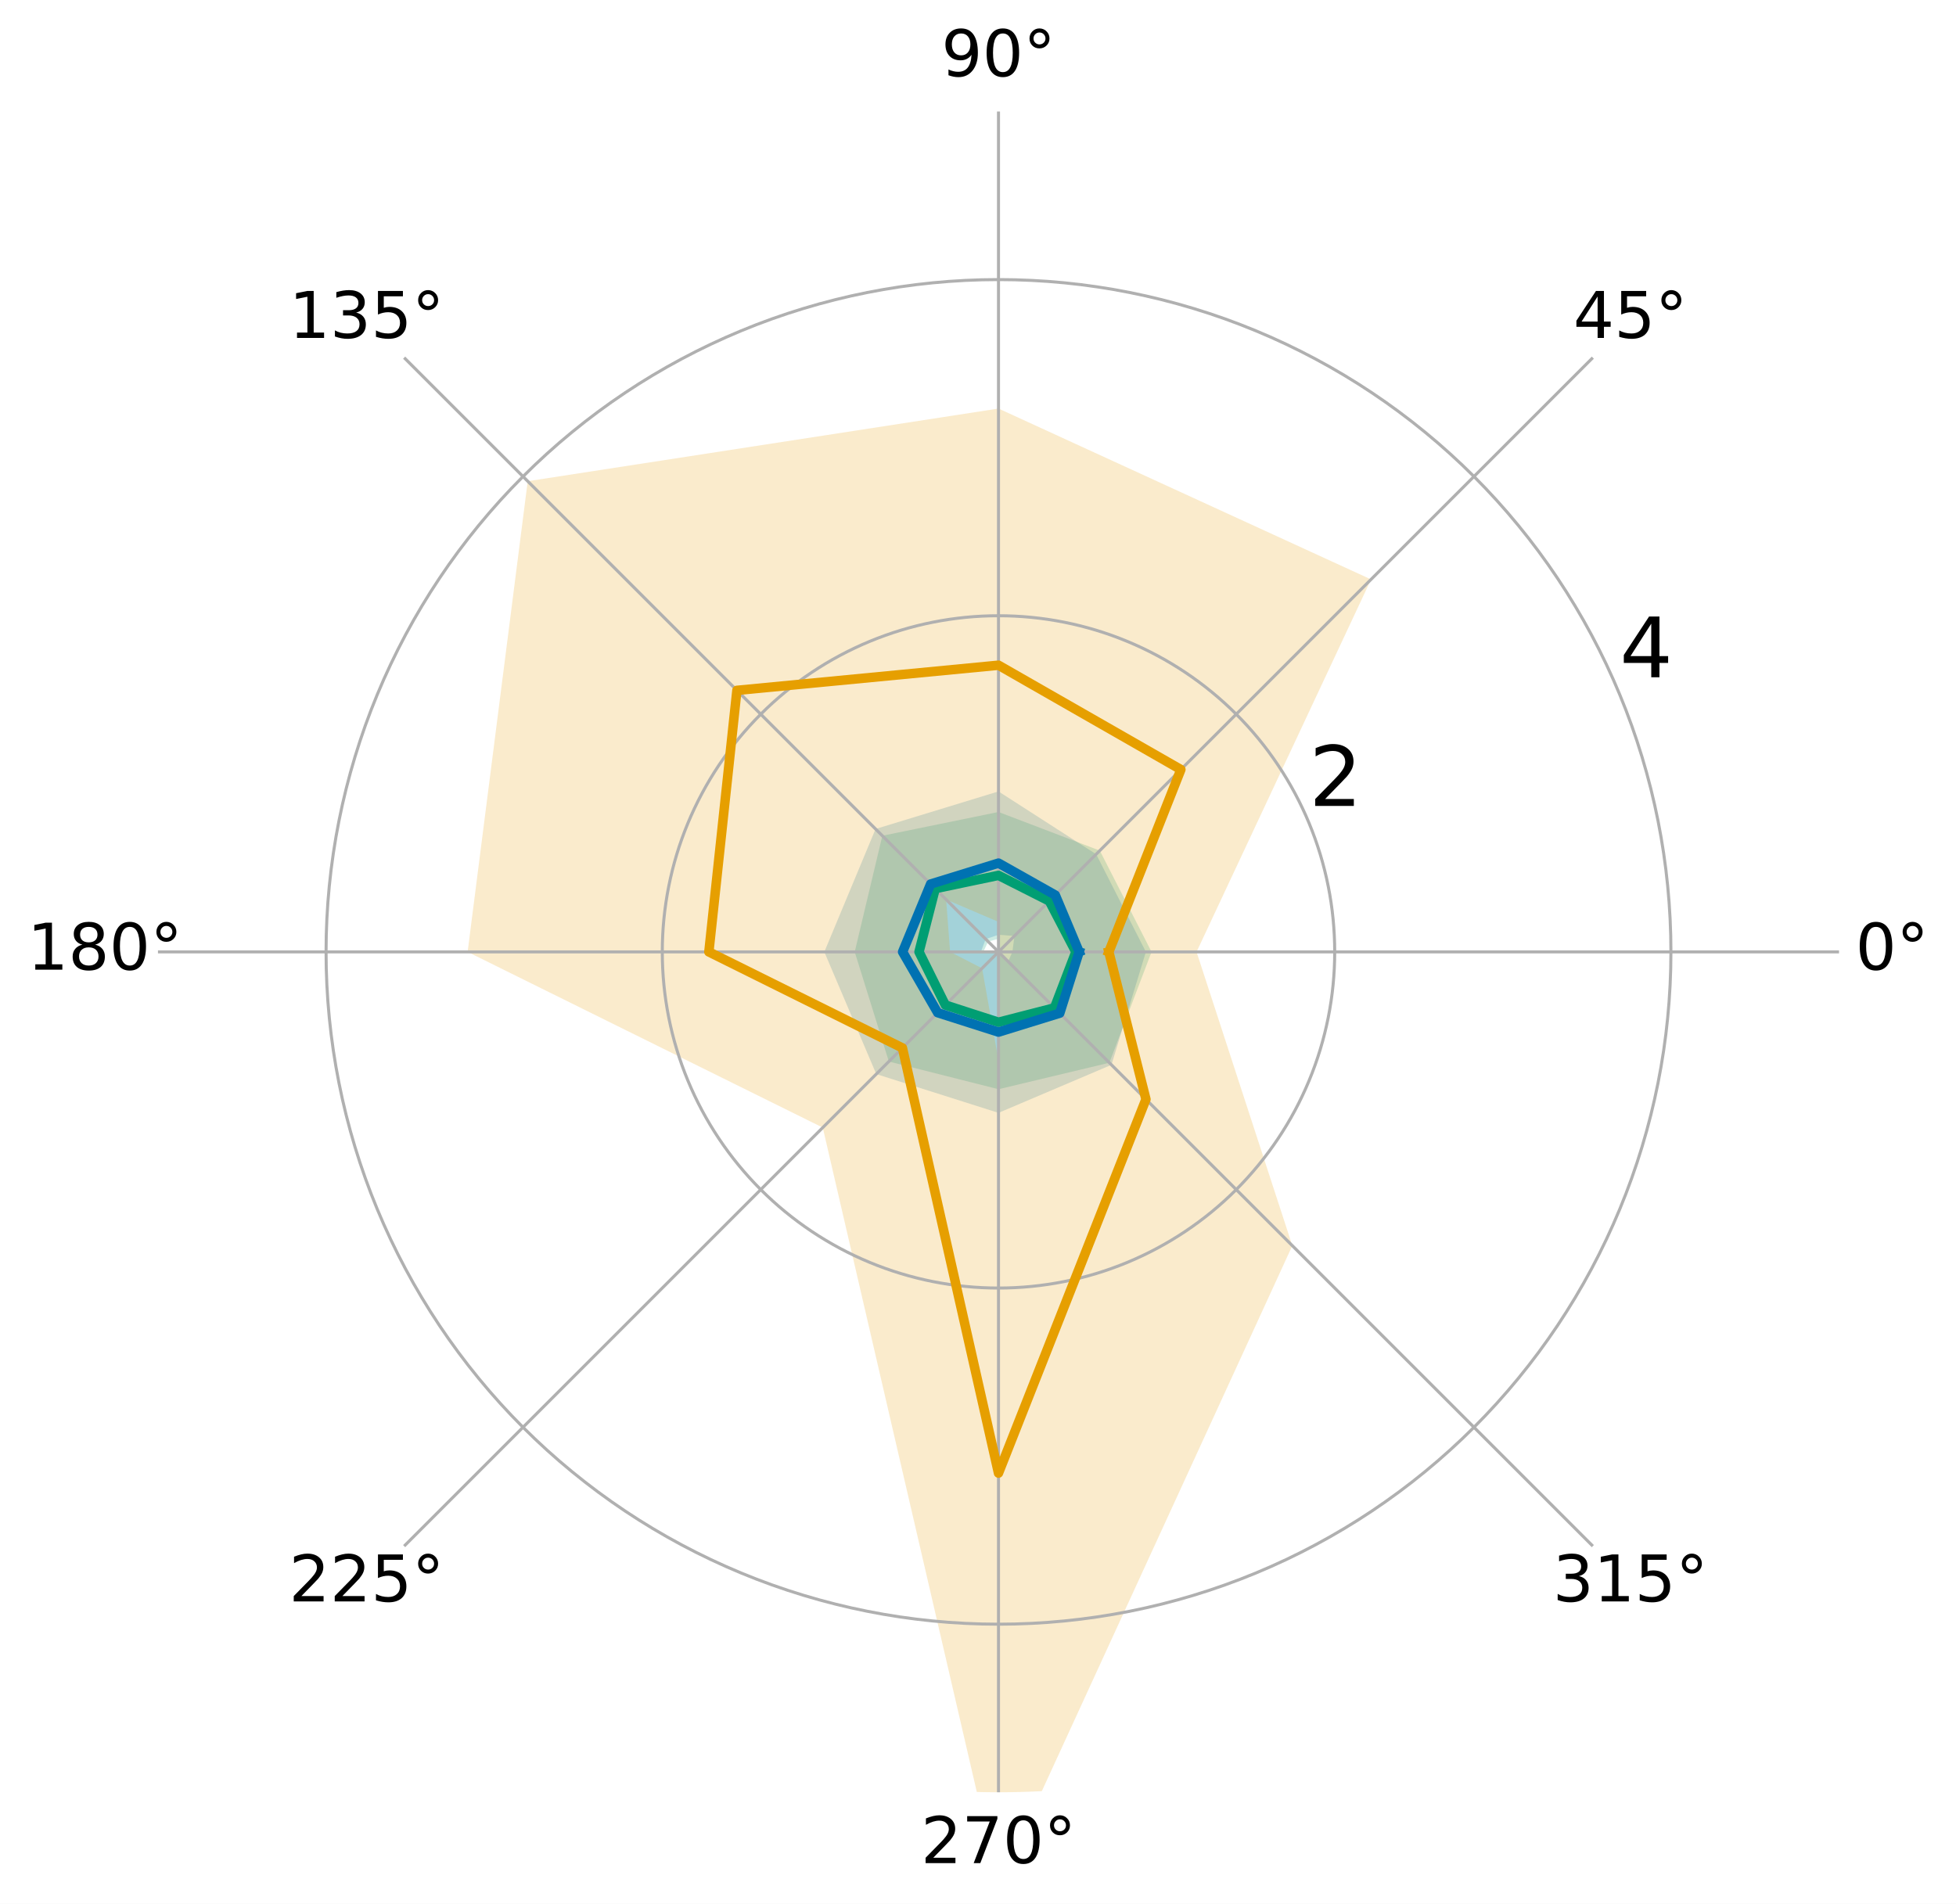
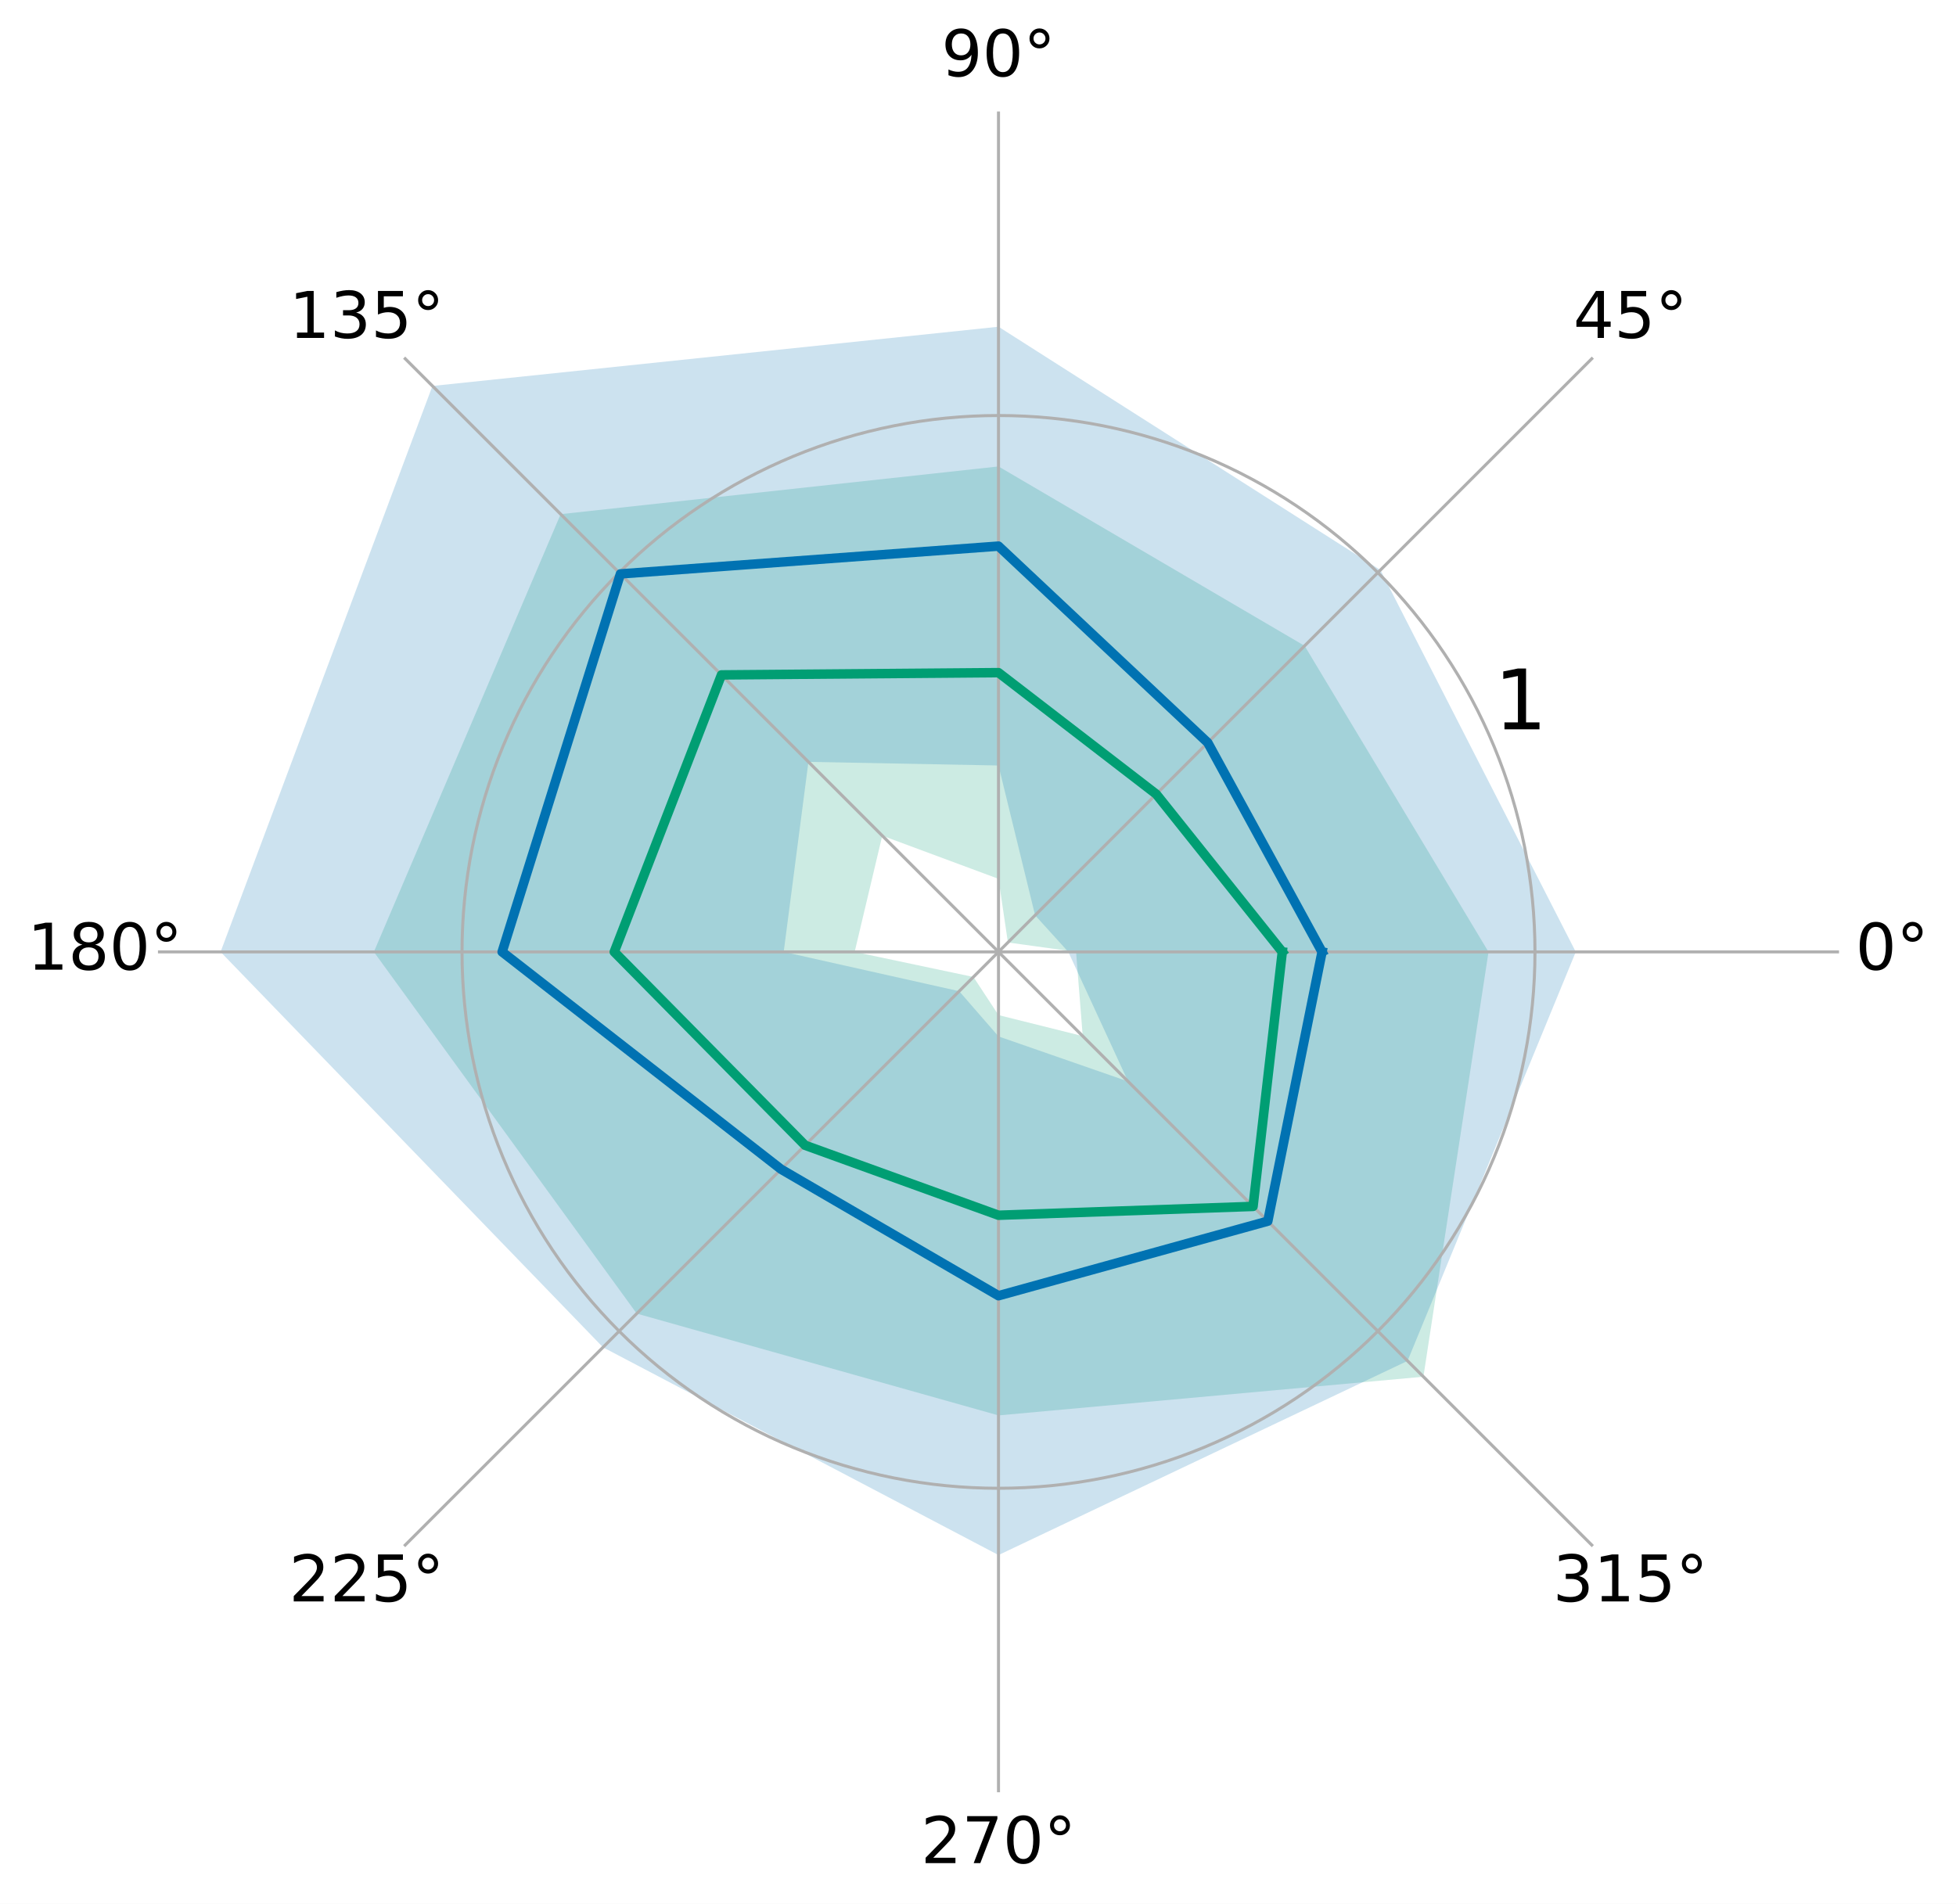
<svg xmlns="http://www.w3.org/2000/svg" xmlns:xlink="http://www.w3.org/1999/xlink" width="516.053pt" height="502.373pt" viewBox="0 0 516.053 502.373" version="1.1">
  <defs>
    <style type="text/css">*{stroke-linejoin: round; stroke-linecap: butt}</style>
  </defs>
  <g id="figure_1">
    <g id="patch_1">
      <path d="M 0 502.373  L 516.053 502.373  L 516.053 0  L 0 0  z " style="fill: #ffffff" />
    </g>
    <g id="axes_1">
      <g id="patch_2">
        <path d="M 485.194 251.186  C 485.194 222.065 479.458 193.227 468.314 166.323  C 457.17 139.418 440.834 114.97 420.242 94.378  C 399.651 73.787 375.203 57.451 348.298 46.307  C 321.394 35.163 292.556 29.426 263.434 29.426  C 234.313 29.426 205.475 35.163 178.57 46.307  C 151.666 57.451 127.218 73.787 106.626 94.378  C 86.035 114.97 69.699 139.418 58.555 166.323  C 47.411 193.227 41.674 222.065 41.674 251.186  C 41.674 280.308 47.411 309.146 58.555 336.05  C 69.699 362.955 86.035 387.403 106.626 407.994  C 127.218 428.586 151.666 444.922 178.57 456.066  C 205.475 467.21 234.313 472.946 263.434 472.946  C 292.556 472.946 321.394 467.21 348.298 456.066  C 375.203 444.922 399.651 428.586 420.242 407.994  C 440.834 387.403 457.17 362.955 468.314 336.05  C 479.458 309.146 485.194 280.308 485.194 251.186  M 263.434 251.186  C 263.434 251.186 263.434 251.186 263.434 251.186  C 263.434 251.186 263.434 251.186 263.434 251.186  C 263.434 251.186 263.434 251.186 263.434 251.186  C 263.434 251.186 263.434 251.186 263.434 251.186  C 263.434 251.186 263.434 251.186 263.434 251.186  C 263.434 251.186 263.434 251.186 263.434 251.186  C 263.434 251.186 263.434 251.186 263.434 251.186  C 263.434 251.186 263.434 251.186 263.434 251.186  C 263.434 251.186 263.434 251.186 263.434 251.186  C 263.434 251.186 263.434 251.186 263.434 251.186  C 263.434 251.186 263.434 251.186 263.434 251.186  C 263.434 251.186 263.434 251.186 263.434 251.186  C 263.434 251.186 263.434 251.186 263.434 251.186  C 263.434 251.186 263.434 251.186 263.434 251.186  C 263.434 251.186 263.434 251.186 263.434 251.186  C 263.434 251.186 263.434 251.186 263.434 251.186  z " style="fill: #ffffff" />
      </g>
      <g id="PolyCollection_1">
        <defs>
-           <path id="m8022893c5c" d="M 303.815 -251.186  L 263.867 -251.186  L 263.524 -251.276  L 263.434 -254.644  L 260.699 -253.922  L 259.432 -251.186  L 263.434 -251.186  L 263.434 -250.305  L 263.712 -250.909  L 263.867 -251.186  L 303.815 -251.186  L 303.815 -251.186  L 292.686 -221.935  L 263.434 -214.948  L 234.505 -222.257  L 225.499 -251.186  L 232.786 -281.835  L 263.434 -288.109  L 290.163 -277.915  L 303.815 -251.186  z " />
+           <path id="m81c9a04f20" d="M 392.718 -251.186  L 283.899 -251.186  L 265.92 -253.672  L 263.434 -270.464  L 232.768 -281.853  L 225.485 -251.186  L 256.816 -244.568  L 263.434 -234.512  L 285.657 -228.964  L 283.899 -251.186  L 392.718 -251.186  L 392.718 -251.186  L 375.537 -139.084  L 263.434 -128.873  L 167.991 -155.743  L 98.636 -251.186  L 147.922 -366.698  L 263.434 -379.288  L 344.197 -331.949  L 392.718 -251.186  z " />
        </defs>
-         <g clip-path="url(#p67bd4f01f7)">
-           <use xlink:href="#m8022893c5c" x="0" y="502.373" style="fill: #009e73; fill-opacity: 0.2" />
+         <g clip-path="url(#p110405dc94)">
+           <use xlink:href="#m81c9a04f20" x="0" y="502.373" style="fill: #009e73; fill-opacity: 0.2" />
        </g>
      </g>
      <g id="PolyCollection_2">
        <defs>
-           <path id="mf797a9672e" d="M 302.324 -251.186  L 267.106 -251.186  L 267.639 -255.391  L 263.434 -255.696  L 260.058 -254.563  L 258.785 -251.186  L 263.434 -251.186  L 263.434 -251.186  L 265.966 -248.655  L 267.106 -251.186  L 302.324 -251.186  L 302.324 -251.186  L 293.238 -221.383  L 263.434 -208.71  L 231.189 -218.941  L 217.48 -251.186  L 231 -283.621  L 263.434 -293.535  L 289.206 -276.958  L 302.324 -251.186  z " />
+           <path id="m78ba71f3b0" d="M 415.738 -251.186  L 281.855 -251.186  L 273.091 -260.843  L 263.434 -300.374  L 213.29 -301.331  L 206.762 -251.186  L 253.062 -240.814  L 263.434 -228.885  L 297.617 -217.004  L 281.855 -251.186  L 415.738 -251.186  L 415.738 -251.186  L 371.359 -143.261  L 263.434 -92.023  L 159.09 -146.842  L 58.194 -251.186  L 114.093 -400.527  L 263.434 -416.156  L 364.199 -351.952  L 415.738 -251.186  z " />
        </defs>
-         <g clip-path="url(#p67bd4f01f7)">
-           <use xlink:href="#mf797a9672e" x="0" y="502.373" style="fill: #0072b2; fill-opacity: 0.2" />
-         </g>
-       </g>
-       <g id="PolyCollection_3">
-         <defs>
-           <path id="m55e66bf75f" d="M 315.687 -251.186  L 269.41 -251.186  L 263.434 -251.186  L 263.434 -259.107  L 249.614 -265.007  L 250.666 -251.186  L 259.104 -246.856  L 263.434 -222.483  L 263.721 -250.9  L 269.41 -251.186  L 315.687 -251.186  L 315.687 -251.186  L 340.952 -173.668  L 263.434 -4.818  L 217.07 -204.822  L 123.374 -251.186  L 139.229 -375.392  L 263.434 -394.565  L 361.722 -349.474  L 315.687 -251.186  z " />
-         </defs>
-         <g clip-path="url(#p67bd4f01f7)">
-           <use xlink:href="#m55e66bf75f" x="0" y="502.373" style="fill: #e69f00; fill-opacity: 0.2" />
+         <g clip-path="url(#p110405dc94)">
+           <use xlink:href="#m78ba71f3b0" x="0" y="502.373" style="fill: #0072b2; fill-opacity: 0.2" />
        </g>
      </g>
      <g id="matplotlib.axis_1">
        <g id="xtick_1">
          <g id="line2d_1">
-             <path d="M 263.434 251.186  L 485.194 251.186  " clip-path="url(#p67bd4f01f7)" style="fill: none; stroke: #b0b0b0; stroke-width: 0.8; stroke-linecap: square" />
+             <path d="M 263.434 251.186  L 485.194 251.186  " clip-path="url(#p110405dc94)" style="fill: none; stroke: #b0b0b0; stroke-width: 0.8; stroke-linecap: square" />
          </g>
          <g id="text_1">
            <g transform="translate(489.5362 255.8773) scale(0.17 -0.17)">
              <defs>
                <path id="DejaVuSans-30" d="M 2034 4250  Q 1547 4250 1301 3770  Q 1056 3291 1056 2328  Q 1056 1369 1301 889  Q 1547 409 2034 409  Q 2525 409 2770 889  Q 3016 1369 3016 2328  Q 3016 3291 2770 3770  Q 2525 4250 2034 4250  z M 2034 4750  Q 2819 4750 3233 4129  Q 3647 3509 3647 2328  Q 3647 1150 3233 529  Q 2819 -91 2034 -91  Q 1250 -91 836 529  Q 422 1150 422 2328  Q 422 3509 836 4129  Q 1250 4750 2034 4750  z " transform="scale(0.015625)" />
                <path id="DejaVuSans-b0" d="M 1600 4347  Q 1350 4347 1178 4173  Q 1006 4000 1006 3750  Q 1006 3503 1178 3333  Q 1350 3163 1600 3163  Q 1850 3163 2022 3333  Q 2194 3503 2194 3750  Q 2194 3997 2020 4172  Q 1847 4347 1600 4347  z M 1600 4750  Q 1800 4750 1984 4673  Q 2169 4597 2303 4453  Q 2447 4313 2519 4134  Q 2591 3956 2591 3750  Q 2591 3338 2302 3052  Q 2013 2766 1594 2766  Q 1172 2766 890 3047  Q 609 3328 609 3750  Q 609 4169 896 4459  Q 1184 4750 1600 4750  z " transform="scale(0.015625)" />
              </defs>
              <use xlink:href="#DejaVuSans-30" />
              <use xlink:href="#DejaVuSans-b0" x="63.623" />
            </g>
          </g>
        </g>
        <g id="xtick_2">
          <g id="line2d_2">
-             <path d="M 263.434 251.186  L 420.242 94.378  " clip-path="url(#p67bd4f01f7)" style="fill: none; stroke: #b0b0b0; stroke-width: 0.8; stroke-linecap: square" />
+             <path d="M 263.434 251.186  L 420.242 94.378  " clip-path="url(#p110405dc94)" style="fill: none; stroke: #b0b0b0; stroke-width: 0.8; stroke-linecap: square" />
          </g>
          <g id="text_2">
            <g transform="translate(415.0756 89.16985) scale(0.17 -0.17)">
              <defs>
                <path id="DejaVuSans-34" d="M 2419 4116  L 825 1625  L 2419 1625  L 2419 4116  z M 2253 4666  L 3047 4666  L 3047 1625  L 3713 1625  L 3713 1100  L 3047 1100  L 3047 0  L 2419 0  L 2419 1100  L 313 1100  L 313 1709  L 2253 4666  z " transform="scale(0.015625)" />
                <path id="DejaVuSans-35" d="M 691 4666  L 3169 4666  L 3169 4134  L 1269 4134  L 1269 2991  Q 1406 3038 1543 3061  Q 1681 3084 1819 3084  Q 2600 3084 3056 2656  Q 3513 2228 3513 1497  Q 3513 744 3044 326  Q 2575 -91 1722 -91  Q 1428 -91 1123 -41  Q 819 9 494 109  L 494 744  Q 775 591 1075 516  Q 1375 441 1709 441  Q 2250 441 2565 725  Q 2881 1009 2881 1497  Q 2881 1984 2565 2268  Q 2250 2553 1709 2553  Q 1456 2553 1204 2497  Q 953 2441 691 2322  L 691 4666  z " transform="scale(0.015625)" />
              </defs>
              <use xlink:href="#DejaVuSans-34" />
              <use xlink:href="#DejaVuSans-35" x="63.623" />
              <use xlink:href="#DejaVuSans-b0" x="127.246" />
            </g>
          </g>
        </g>
        <g id="xtick_3">
          <g id="line2d_3">
-             <path d="M 263.434 251.186  L 263.434 29.426  " clip-path="url(#p67bd4f01f7)" style="fill: none; stroke: #b0b0b0; stroke-width: 0.8; stroke-linecap: square" />
+             <path d="M 263.434 251.186  L 263.434 29.426  " clip-path="url(#p110405dc94)" style="fill: none; stroke: #b0b0b0; stroke-width: 0.8; stroke-linecap: square" />
          </g>
          <g id="text_3">
            <g transform="translate(248.3681 20.11734) scale(0.17 -0.17)">
              <defs>
                <path id="DejaVuSans-39" d="M 703 97  L 703 672  Q 941 559 1184 500  Q 1428 441 1663 441  Q 2288 441 2617 861  Q 2947 1281 2994 2138  Q 2813 1869 2534 1725  Q 2256 1581 1919 1581  Q 1219 1581 811 2004  Q 403 2428 403 3163  Q 403 3881 828 4315  Q 1253 4750 1959 4750  Q 2769 4750 3195 4129  Q 3622 3509 3622 2328  Q 3622 1225 3098 567  Q 2575 -91 1691 -91  Q 1453 -91 1209 -44  Q 966 3 703 97  z M 1959 2075  Q 2384 2075 2632 2365  Q 2881 2656 2881 3163  Q 2881 3666 2632 3958  Q 2384 4250 1959 4250  Q 1534 4250 1286 3958  Q 1038 3666 1038 3163  Q 1038 2656 1286 2365  Q 1534 2075 1959 2075  z " transform="scale(0.015625)" />
              </defs>
              <use xlink:href="#DejaVuSans-39" />
              <use xlink:href="#DejaVuSans-30" x="63.623" />
              <use xlink:href="#DejaVuSans-b0" x="127.246" />
            </g>
          </g>
        </g>
        <g id="xtick_4">
          <g id="line2d_4">
-             <path d="M 263.434 251.186  L 106.626 94.378  " clip-path="url(#p67bd4f01f7)" style="fill: none; stroke: #b0b0b0; stroke-width: 0.8; stroke-linecap: square" />
+             <path d="M 263.434 251.186  L 106.626 94.378  " clip-path="url(#p110405dc94)" style="fill: none; stroke: #b0b0b0; stroke-width: 0.8; stroke-linecap: square" />
          </g>
          <g id="text_4">
            <g transform="translate(76.2525 89.16985) scale(0.17 -0.17)">
              <defs>
                <path id="DejaVuSans-31" d="M 794 531  L 1825 531  L 1825 4091  L 703 3866  L 703 4441  L 1819 4666  L 2450 4666  L 2450 531  L 3481 531  L 3481 0  L 794 0  L 794 531  z " transform="scale(0.015625)" />
                <path id="DejaVuSans-33" d="M 2597 2516  Q 3050 2419 3304 2112  Q 3559 1806 3559 1356  Q 3559 666 3084 287  Q 2609 -91 1734 -91  Q 1441 -91 1130 -33  Q 819 25 488 141  L 488 750  Q 750 597 1062 519  Q 1375 441 1716 441  Q 2309 441 2620 675  Q 2931 909 2931 1356  Q 2931 1769 2642 2001  Q 2353 2234 1838 2234  L 1294 2234  L 1294 2753  L 1863 2753  Q 2328 2753 2575 2939  Q 2822 3125 2822 3475  Q 2822 3834 2567 4026  Q 2313 4219 1838 4219  Q 1578 4219 1281 4162  Q 984 4106 628 3988  L 628 4550  Q 988 4650 1302 4700  Q 1616 4750 1894 4750  Q 2613 4750 3031 4423  Q 3450 4097 3450 3541  Q 3450 3153 3228 2886  Q 3006 2619 2597 2516  z " transform="scale(0.015625)" />
              </defs>
              <use xlink:href="#DejaVuSans-31" />
              <use xlink:href="#DejaVuSans-33" x="63.623" />
              <use xlink:href="#DejaVuSans-35" x="127.246" />
              <use xlink:href="#DejaVuSans-b0" x="190.869" />
            </g>
          </g>
        </g>
        <g id="xtick_5">
          <g id="line2d_5">
-             <path d="M 263.434 251.186  L 41.674 251.186  " clip-path="url(#p67bd4f01f7)" style="fill: none; stroke: #b0b0b0; stroke-width: 0.8; stroke-linecap: square" />
+             <path d="M 263.434 251.186  L 41.674 251.186  " clip-path="url(#p110405dc94)" style="fill: none; stroke: #b0b0b0; stroke-width: 0.8; stroke-linecap: square" />
          </g>
          <g id="text_5">
            <g transform="translate(7.2 255.8773) scale(0.17 -0.17)">
              <defs>
                <path id="DejaVuSans-38" d="M 2034 2216  Q 1584 2216 1326 1975  Q 1069 1734 1069 1313  Q 1069 891 1326 650  Q 1584 409 2034 409  Q 2484 409 2743 651  Q 3003 894 3003 1313  Q 3003 1734 2745 1975  Q 2488 2216 2034 2216  z M 1403 2484  Q 997 2584 770 2862  Q 544 3141 544 3541  Q 544 4100 942 4425  Q 1341 4750 2034 4750  Q 2731 4750 3128 4425  Q 3525 4100 3525 3541  Q 3525 3141 3298 2862  Q 3072 2584 2669 2484  Q 3125 2378 3379 2068  Q 3634 1759 3634 1313  Q 3634 634 3220 271  Q 2806 -91 2034 -91  Q 1263 -91 848 271  Q 434 634 434 1313  Q 434 1759 690 2068  Q 947 2378 1403 2484  z M 1172 3481  Q 1172 3119 1398 2916  Q 1625 2713 2034 2713  Q 2441 2713 2670 2916  Q 2900 3119 2900 3481  Q 2900 3844 2670 4047  Q 2441 4250 2034 4250  Q 1625 4250 1398 4047  Q 1172 3844 1172 3481  z " transform="scale(0.015625)" />
              </defs>
              <use xlink:href="#DejaVuSans-31" />
              <use xlink:href="#DejaVuSans-38" x="63.623" />
              <use xlink:href="#DejaVuSans-30" x="127.246" />
              <use xlink:href="#DejaVuSans-b0" x="190.869" />
            </g>
          </g>
        </g>
        <g id="xtick_6">
          <g id="line2d_6">
-             <path d="M 263.434 251.186  L 106.626 407.994  " clip-path="url(#p67bd4f01f7)" style="fill: none; stroke: #b0b0b0; stroke-width: 0.8; stroke-linecap: square" />
+             <path d="M 263.434 251.186  L 106.626 407.994  " clip-path="url(#p110405dc94)" style="fill: none; stroke: #b0b0b0; stroke-width: 0.8; stroke-linecap: square" />
          </g>
          <g id="text_6">
            <g transform="translate(76.2525 422.5848) scale(0.17 -0.17)">
              <defs>
                <path id="DejaVuSans-32" d="M 1228 531  L 3431 531  L 3431 0  L 469 0  L 469 531  Q 828 903 1448 1529  Q 2069 2156 2228 2338  Q 2531 2678 2651 2914  Q 2772 3150 2772 3378  Q 2772 3750 2511 3984  Q 2250 4219 1831 4219  Q 1534 4219 1204 4116  Q 875 4013 500 3803  L 500 4441  Q 881 4594 1212 4672  Q 1544 4750 1819 4750  Q 2544 4750 2975 4387  Q 3406 4025 3406 3419  Q 3406 3131 3298 2873  Q 3191 2616 2906 2266  Q 2828 2175 2409 1742  Q 1991 1309 1228 531  z " transform="scale(0.015625)" />
              </defs>
              <use xlink:href="#DejaVuSans-32" />
              <use xlink:href="#DejaVuSans-32" x="63.623" />
              <use xlink:href="#DejaVuSans-35" x="127.246" />
              <use xlink:href="#DejaVuSans-b0" x="190.869" />
            </g>
          </g>
        </g>
        <g id="xtick_7">
          <g id="line2d_7">
-             <path d="M 263.434 251.186  L 263.434 472.946  " clip-path="url(#p67bd4f01f7)" style="fill: none; stroke: #b0b0b0; stroke-width: 0.8; stroke-linecap: square" />
+             <path d="M 263.434 251.186  L 263.434 472.946  " clip-path="url(#p110405dc94)" style="fill: none; stroke: #b0b0b0; stroke-width: 0.8; stroke-linecap: square" />
          </g>
          <g id="text_7">
            <g transform="translate(242.96 491.6373) scale(0.17 -0.17)">
              <defs>
                <path id="DejaVuSans-37" d="M 525 4666  L 3525 4666  L 3525 4397  L 1831 0  L 1172 0  L 2766 4134  L 525 4134  L 525 4666  z " transform="scale(0.015625)" />
              </defs>
              <use xlink:href="#DejaVuSans-32" />
              <use xlink:href="#DejaVuSans-37" x="63.623" />
              <use xlink:href="#DejaVuSans-30" x="127.246" />
              <use xlink:href="#DejaVuSans-b0" x="190.869" />
            </g>
          </g>
        </g>
        <g id="xtick_8">
          <g id="line2d_8">
-             <path d="M 263.434 251.186  L 420.242 407.994  " clip-path="url(#p67bd4f01f7)" style="fill: none; stroke: #b0b0b0; stroke-width: 0.8; stroke-linecap: square" />
+             <path d="M 263.434 251.186  L 420.242 407.994  " clip-path="url(#p110405dc94)" style="fill: none; stroke: #b0b0b0; stroke-width: 0.8; stroke-linecap: square" />
          </g>
          <g id="text_8">
            <g transform="translate(409.6675 422.5848) scale(0.17 -0.17)">
              <use xlink:href="#DejaVuSans-33" />
              <use xlink:href="#DejaVuSans-31" x="63.623" />
              <use xlink:href="#DejaVuSans-35" x="127.246" />
              <use xlink:href="#DejaVuSans-b0" x="190.869" />
            </g>
          </g>
        </g>
      </g>
      <g id="matplotlib.axis_2">
        <g id="ytick_1">
          <g id="line2d_9">
-             <path d="M 352.138 251.186  C 352.138 239.538 349.844 228.003 345.386 217.241  C 340.928 206.479 334.394 196.7 326.158 188.463  C 317.921 180.226 308.142 173.692 297.38 169.235  C 286.618 164.777 275.083 162.482 263.434 162.482  C 251.786 162.482 240.251 164.777 229.489 169.235  C 218.727 173.692 208.948 180.226 200.711 188.463  C 192.474 196.7 185.94 206.479 181.483 217.241  C 177.025 228.003 174.73 239.538 174.73 251.186  C 174.73 262.835 177.025 274.37 181.483 285.132  C 185.94 295.894 192.474 305.673 200.711 313.91  C 208.948 322.146 218.727 328.681 229.489 333.138  C 240.251 337.596 251.786 339.89 263.434 339.89  C 275.083 339.89 286.618 337.596 297.38 333.138  C 308.142 328.681 317.921 322.146 326.158 313.91  C 334.394 305.673 340.928 295.894 345.386 285.132  C 349.844 274.37 352.138 262.835 352.138 251.186  " clip-path="url(#p67bd4f01f7)" style="fill: none; stroke: #b0b0b0; stroke-width: 0.8; stroke-linecap: square" />
+             <path d="M 404.972 251.186  C 404.972 232.6 401.311 214.194 394.198 197.022  C 387.085 179.851 376.659 164.247 363.516 151.104  C 350.374 137.962 334.77 127.536 317.598 120.423  C 300.427 113.31 282.021 109.649 263.434 109.649  C 244.848 109.649 226.442 113.31 209.27 120.423  C 192.099 127.536 176.495 137.962 163.352 151.104  C 150.21 164.247 139.784 179.851 132.671 197.022  C 125.558 214.194 121.897 232.6 121.897 251.186  C 121.897 269.773 125.558 288.179 132.671 305.35  C 139.784 322.522 150.21 338.126 163.352 351.268  C 176.495 364.411 192.099 374.837 209.27 381.95  C 226.442 389.063 244.848 392.724 263.434 392.724  C 282.021 392.724 300.427 389.063 317.598 381.95  C 334.77 374.837 350.374 364.411 363.516 351.268  C 376.659 338.126 387.085 322.522 394.198 305.35  C 401.311 288.179 404.972 269.773 404.972 251.186  " clip-path="url(#p110405dc94)" style="fill: none; stroke: #b0b0b0; stroke-width: 0.8; stroke-linecap: square" />
          </g>
          <g id="text_9">
-             <g transform="translate(345.3862 212.6655) scale(0.22 -0.22)">
-               <use xlink:href="#DejaVuSans-32" />
-             </g>
-           </g>
-         </g>
-         <g id="ytick_2">
-           <g id="line2d_10">
-             <path d="M 440.842 251.186  C 440.842 227.889 436.253 204.819 427.338 183.295  C 418.423 161.772 405.354 142.213 388.881 125.74  C 372.407 109.267 352.849 96.198 331.325 87.283  C 309.802 78.367 286.731 73.778 263.434 73.778  C 240.137 73.778 217.067 78.367 195.543 87.283  C 174.02 96.198 154.461 109.267 137.988 125.74  C 121.515 142.213 108.446 161.772 99.531 183.295  C 90.615 204.819 86.026 227.889 86.026 251.186  C 86.026 274.483 90.615 297.554 99.531 319.078  C 108.446 340.601 121.515 360.159 137.988 376.633  C 154.461 393.106 174.02 406.175 195.543 415.09  C 217.067 424.005 240.137 428.594 263.434 428.594  C 286.731 428.594 309.802 424.005 331.325 415.09  C 352.849 406.175 372.407 393.106 388.881 376.633  C 405.354 360.159 418.423 340.601 427.338 319.078  C 436.253 297.554 440.842 274.483 440.842 251.186  " clip-path="url(#p67bd4f01f7)" style="fill: none; stroke: #b0b0b0; stroke-width: 0.8; stroke-linecap: square" />
-           </g>
-           <g id="text_10">
-             <g transform="translate(427.338 178.72) scale(0.22 -0.22)">
-               <use xlink:href="#DejaVuSans-34" />
+             <g transform="translate(394.1979 192.4471) scale(0.22 -0.22)">
+               <use xlink:href="#DejaVuSans-31" />
            </g>
          </g>
        </g>
      </g>
+       <g id="line2d_10">
+         <path d="M 338.308 251.186  L 305.058 209.563  L 263.434 177.497  L 190.345 178.097  L 162.061 251.186  L 212.403 302.218  L 263.434 320.68  L 330.597 318.349  L 338.308 251.186  " clip-path="url(#p110405dc94)" style="fill: none; stroke: #009e73; stroke-width: 2.5; stroke-linecap: square" />
+       </g>
      <g id="line2d_11">
-         <path d="M 283.841 251.186  L 276.844 237.777  L 263.434 230.996  L 246.742 234.494  L 242.465 251.186  L 249.41 265.211  L 263.434 269.746  L 278.199 265.951  L 283.841 251.186  " clip-path="url(#p67bd4f01f7)" style="fill: none; stroke: #009e73; stroke-width: 2.5; stroke-linecap: square" />
-       </g>
-       <g id="line2d_12">
-         <path d="M 284.715 251.186  L 278.422 236.198  L 263.434 227.757  L 245.529 233.281  L 238.133 251.186  L 247.392 267.229  L 263.434 272.353  L 279.602 267.354  L 284.715 251.186  " clip-path="url(#p67bd4f01f7)" style="fill: none; stroke: #0072b2; stroke-width: 2.5; stroke-linecap: square" />
-       </g>
-       <g id="line2d_13">
-         <path d="M 292.548 251.186  L 311.55 203.071  L 263.434 175.537  L 194.421 182.173  L 187.02 251.186  L 238.087 276.534  L 263.434 388.722  L 302.336 290.089  L 292.548 251.186  " clip-path="url(#p67bd4f01f7)" style="fill: none; stroke: #e69f00; stroke-width: 2.5; stroke-linecap: square" />
+         <path d="M 348.797 251.186  L 318.645 195.976  L 263.434 144.108  L 163.692 151.444  L 132.478 251.186  L 206.076 308.545  L 263.434 341.919  L 334.488 322.24  L 348.797 251.186  " clip-path="url(#p110405dc94)" style="fill: none; stroke: #0072b2; stroke-width: 2.5; stroke-linecap: square" />
      </g>
    </g>
  </g>
  <defs>
-     <clipPath id="p67bd4f01f7">
+     <clipPath id="p110405dc94">
      <path d="M 485.194 251.186  C 485.194 222.065 479.458 193.227 468.314 166.323  C 457.17 139.418 440.834 114.97 420.242 94.378  C 399.651 73.787 375.203 57.451 348.298 46.307  C 321.394 35.163 292.556 29.426 263.434 29.426  C 234.313 29.426 205.475 35.163 178.57 46.307  C 151.666 57.451 127.218 73.787 106.626 94.378  C 86.035 114.97 69.699 139.418 58.555 166.323  C 47.411 193.227 41.674 222.065 41.674 251.186  C 41.674 280.308 47.411 309.146 58.555 336.05  C 69.699 362.955 86.035 387.403 106.626 407.994  C 127.218 428.586 151.666 444.922 178.57 456.066  C 205.475 467.21 234.313 472.946 263.434 472.946  C 292.556 472.946 321.394 467.21 348.298 456.066  C 375.203 444.922 399.651 428.586 420.242 407.994  C 440.834 387.403 457.17 362.955 468.314 336.05  C 479.458 309.146 485.194 280.308 485.194 251.186  M 263.434 251.186  C 263.434 251.186 263.434 251.186 263.434 251.186  C 263.434 251.186 263.434 251.186 263.434 251.186  C 263.434 251.186 263.434 251.186 263.434 251.186  C 263.434 251.186 263.434 251.186 263.434 251.186  C 263.434 251.186 263.434 251.186 263.434 251.186  C 263.434 251.186 263.434 251.186 263.434 251.186  C 263.434 251.186 263.434 251.186 263.434 251.186  C 263.434 251.186 263.434 251.186 263.434 251.186  C 263.434 251.186 263.434 251.186 263.434 251.186  C 263.434 251.186 263.434 251.186 263.434 251.186  C 263.434 251.186 263.434 251.186 263.434 251.186  C 263.434 251.186 263.434 251.186 263.434 251.186  C 263.434 251.186 263.434 251.186 263.434 251.186  C 263.434 251.186 263.434 251.186 263.434 251.186  C 263.434 251.186 263.434 251.186 263.434 251.186  C 263.434 251.186 263.434 251.186 263.434 251.186  z " />
    </clipPath>
  </defs>
</svg>
